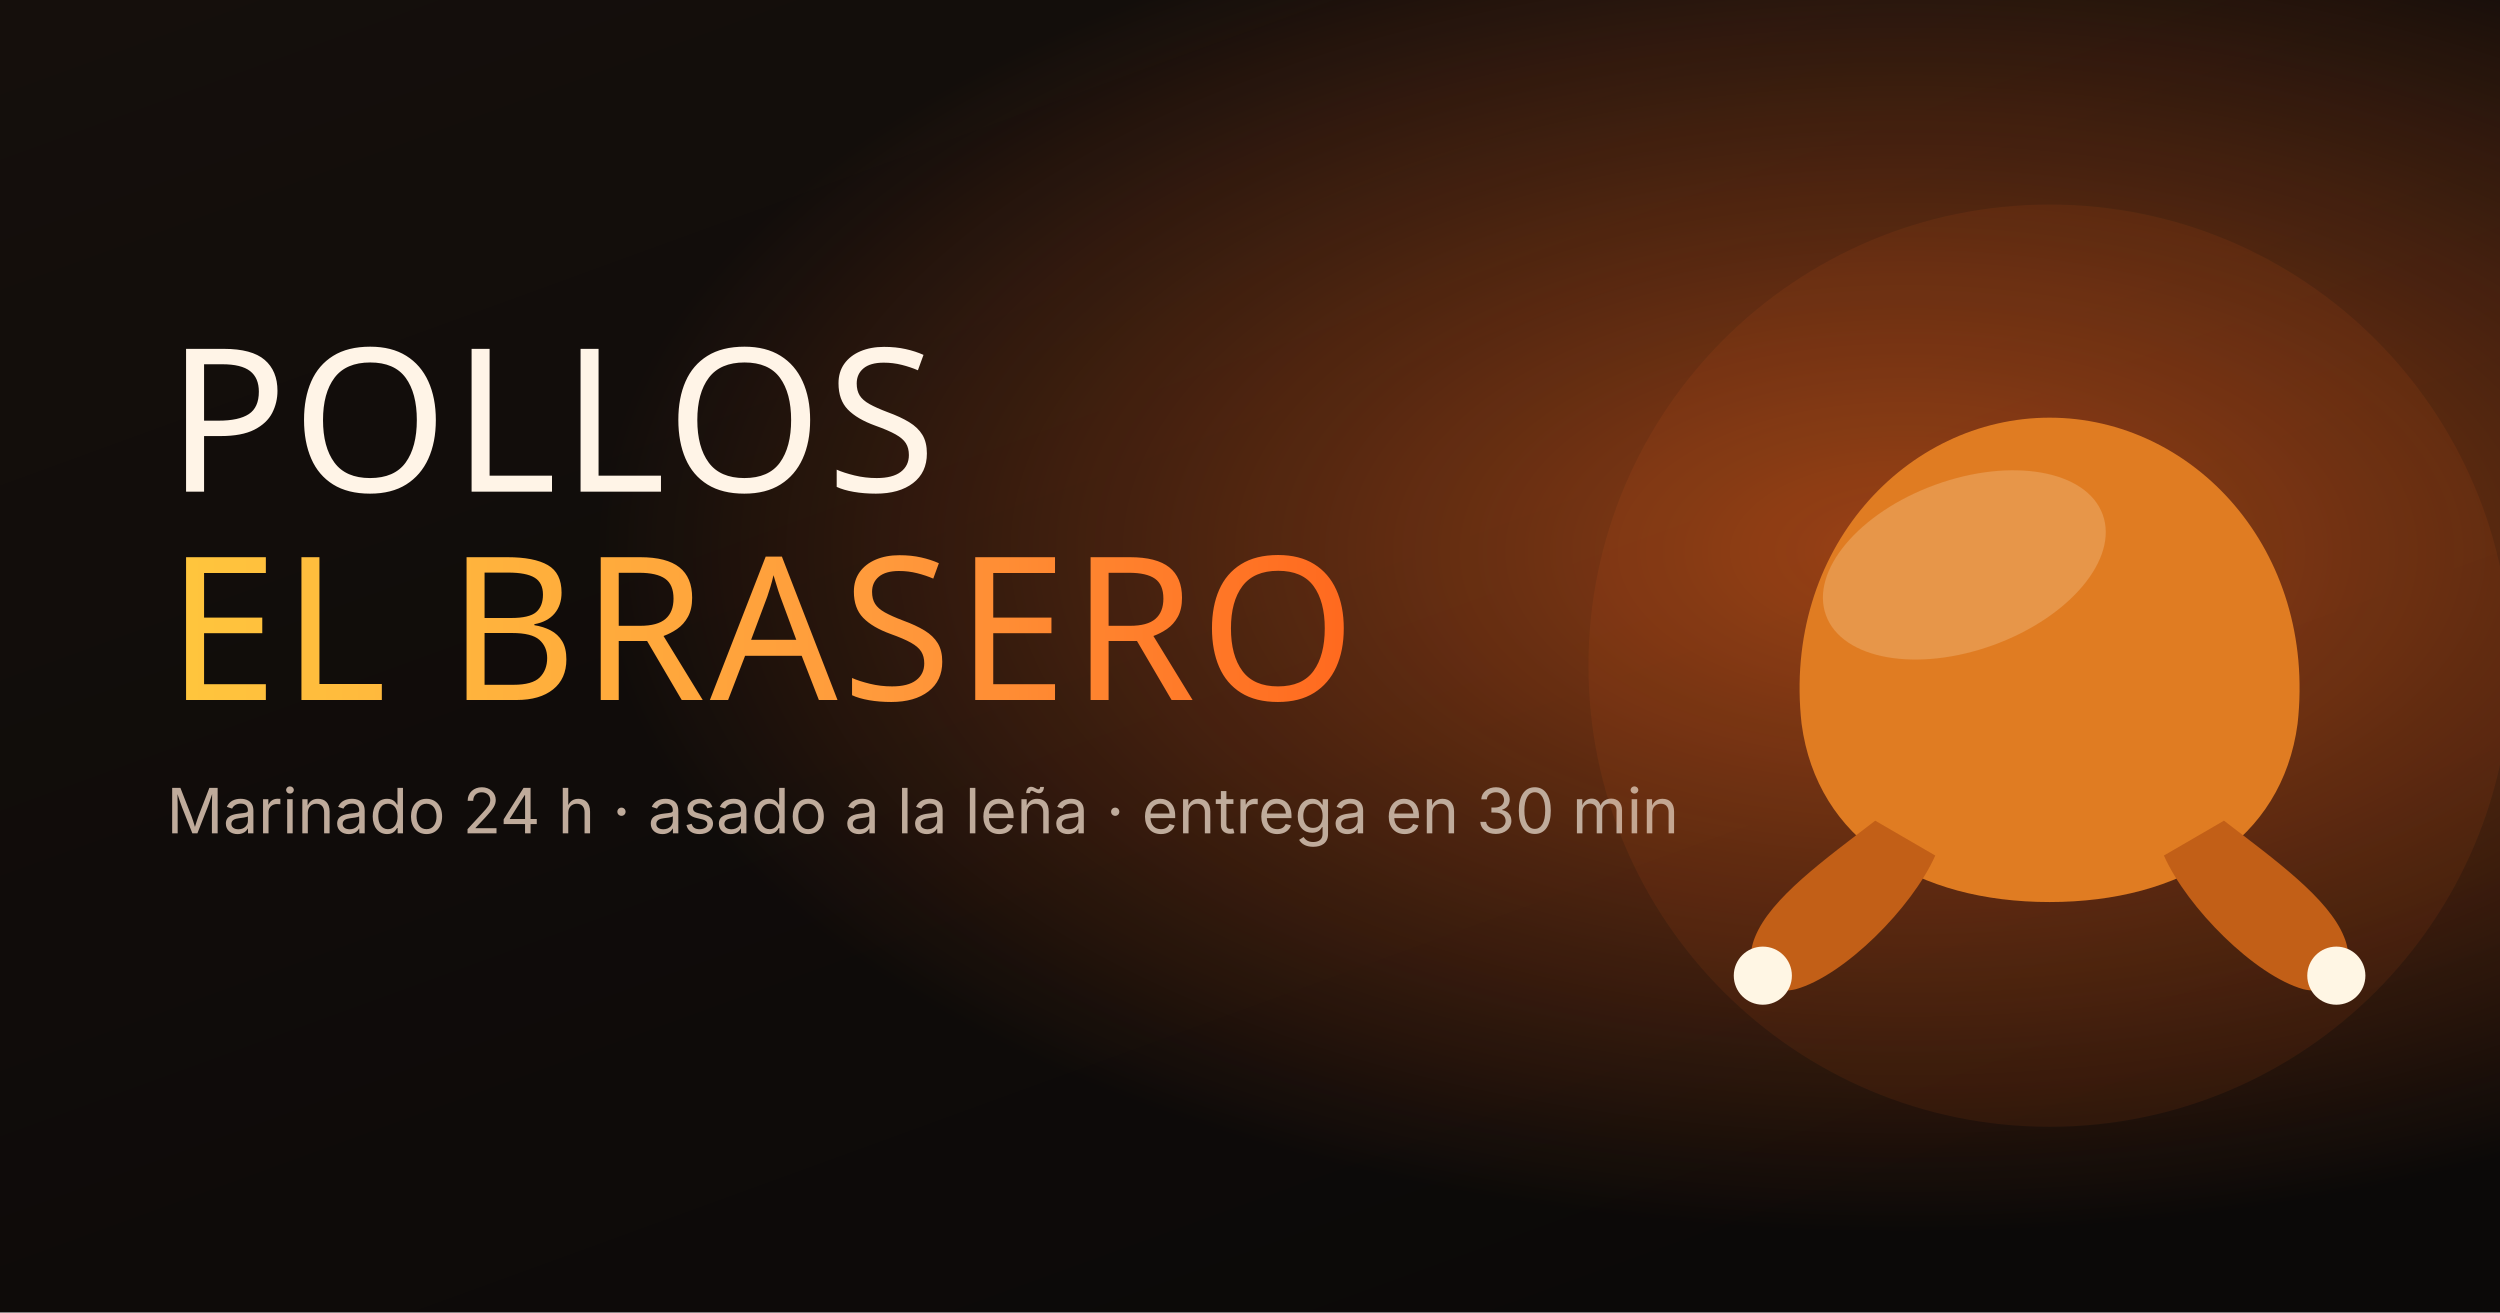
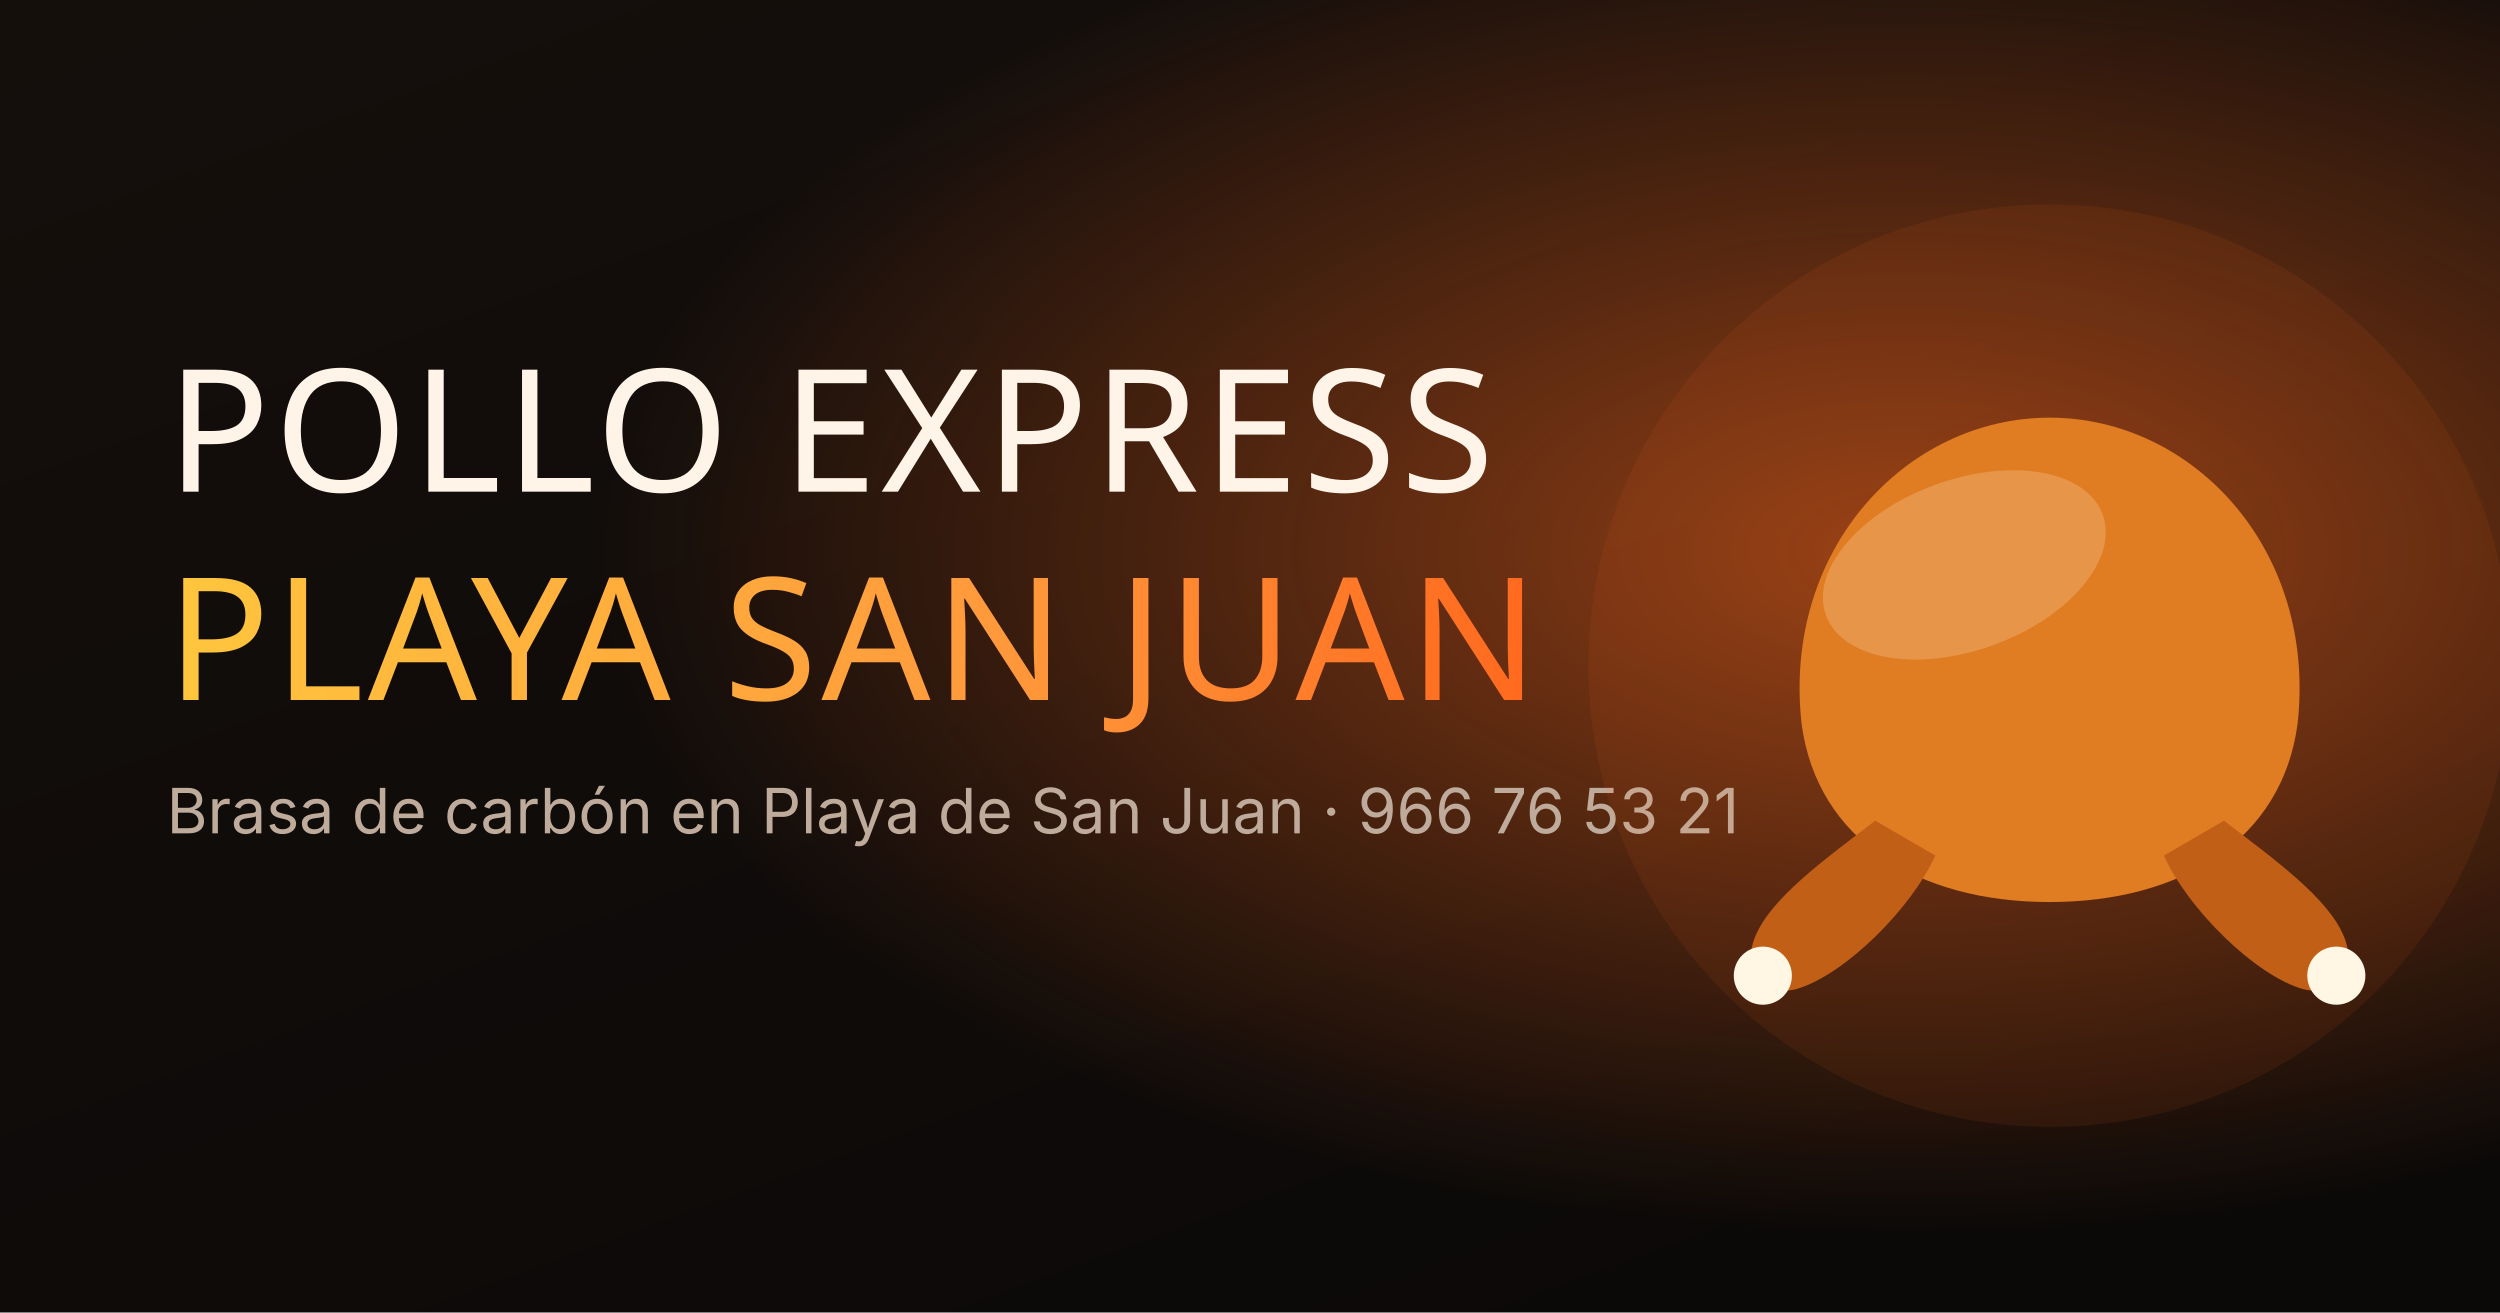
- <svg xmlns="http://www.w3.org/2000/svg" viewBox="0 0 1200 630" width="1200" height="630" role="img" aria-label="Pollos El Brasero">
+ <svg xmlns="http://www.w3.org/2000/svg" viewBox="0 0 1200 630" width="1200" height="630" role="img" aria-label="Pollo Express Playa San Juan">
  <defs>
    <linearGradient id="obg" x1="0" y1="0" x2=".7" y2="1">
      <stop offset="0" stop-color="#150F0C" />
      <stop offset="1" stop-color="#0B0908" />
    </linearGradient>
    <radialGradient id="oglow" cx="76%" cy="42%" r="52%">
      <stop offset="0" stop-color="#FF6A1F" stop-opacity=".55" />
      <stop offset="1" stop-color="#FF6A1F" stop-opacity="0" />
    </radialGradient>
    <linearGradient id="otxt" x1="0" y1="0" x2="1" y2="0">
      <stop offset="0" stop-color="#FFC53D" />
      <stop offset=".6" stop-color="#FF9A3C" />
      <stop offset="1" stop-color="#FF6A1F" />
    </linearGradient>
  </defs>
  <rect width="1200" height="630" fill="url(#obg)" />
  <rect width="1200" height="630" fill="url(#oglow)" />
  <g transform="translate(80 236)">
-     <text font-family="Anton, Impact, 'Arial Narrow', sans-serif" font-size="96" fill="#FFF4E7" letter-spacing="2">POLLOS</text>
-     <text y="100" font-family="Anton, Impact, 'Arial Narrow', sans-serif" font-size="96" fill="url(#otxt)" letter-spacing="2">EL BRASERO</text>
-     <text y="164" font-family="Inter, Helvetica, Arial, sans-serif" font-size="30" fill="#BFAB9B">Marinado 24 h · asado a la leña · entrega en 30 min</text>
+     <text font-family="Anton, Impact, 'Arial Narrow', sans-serif" font-size="82" fill="#FFF4E7" letter-spacing="2">POLLO EXPRESS</text>
+     <text y="100" font-family="Anton, Impact, 'Arial Narrow', sans-serif" font-size="82" fill="url(#otxt)" letter-spacing="2">PLAYA SAN JUAN</text>
+     <text y="164" font-family="Inter, Helvetica, Arial, sans-serif" font-size="30" fill="#BFAB9B">Brasa de carbón en Playa de San Juan · 966 76 53 21</text>
  </g>
  <g transform="translate(742 74) scale(0.93)">
    <circle cx="260" cy="264" r="238" fill="#FF6A1F" opacity=".08" />
    <path d="M132 294c-10-90 54-158 128-158s138 68 128 158c-8 60-60 92-128 92s-120-32-128-92z" fill="#E07C22" />
    <path d="M170 344c-26 20-54 40-62 60-7 17 4 31 21 27 25-7 60-42 72-69z" fill="#C25F17" />
    <path d="M350 344c26 20 54 40 62 60 7 17-4 31-21 27-25-7-60-42-72-69z" fill="#C25F17" />
    <circle cx="112" cy="424" r="15" fill="#FFF6E4" />
    <circle cx="408" cy="424" r="15" fill="#FFF6E4" />
    <ellipse cx="216" cy="212" rx="76" ry="44" fill="#FFF0D2" opacity=".22" transform="rotate(-20 216 212)" />
  </g>
</svg>
